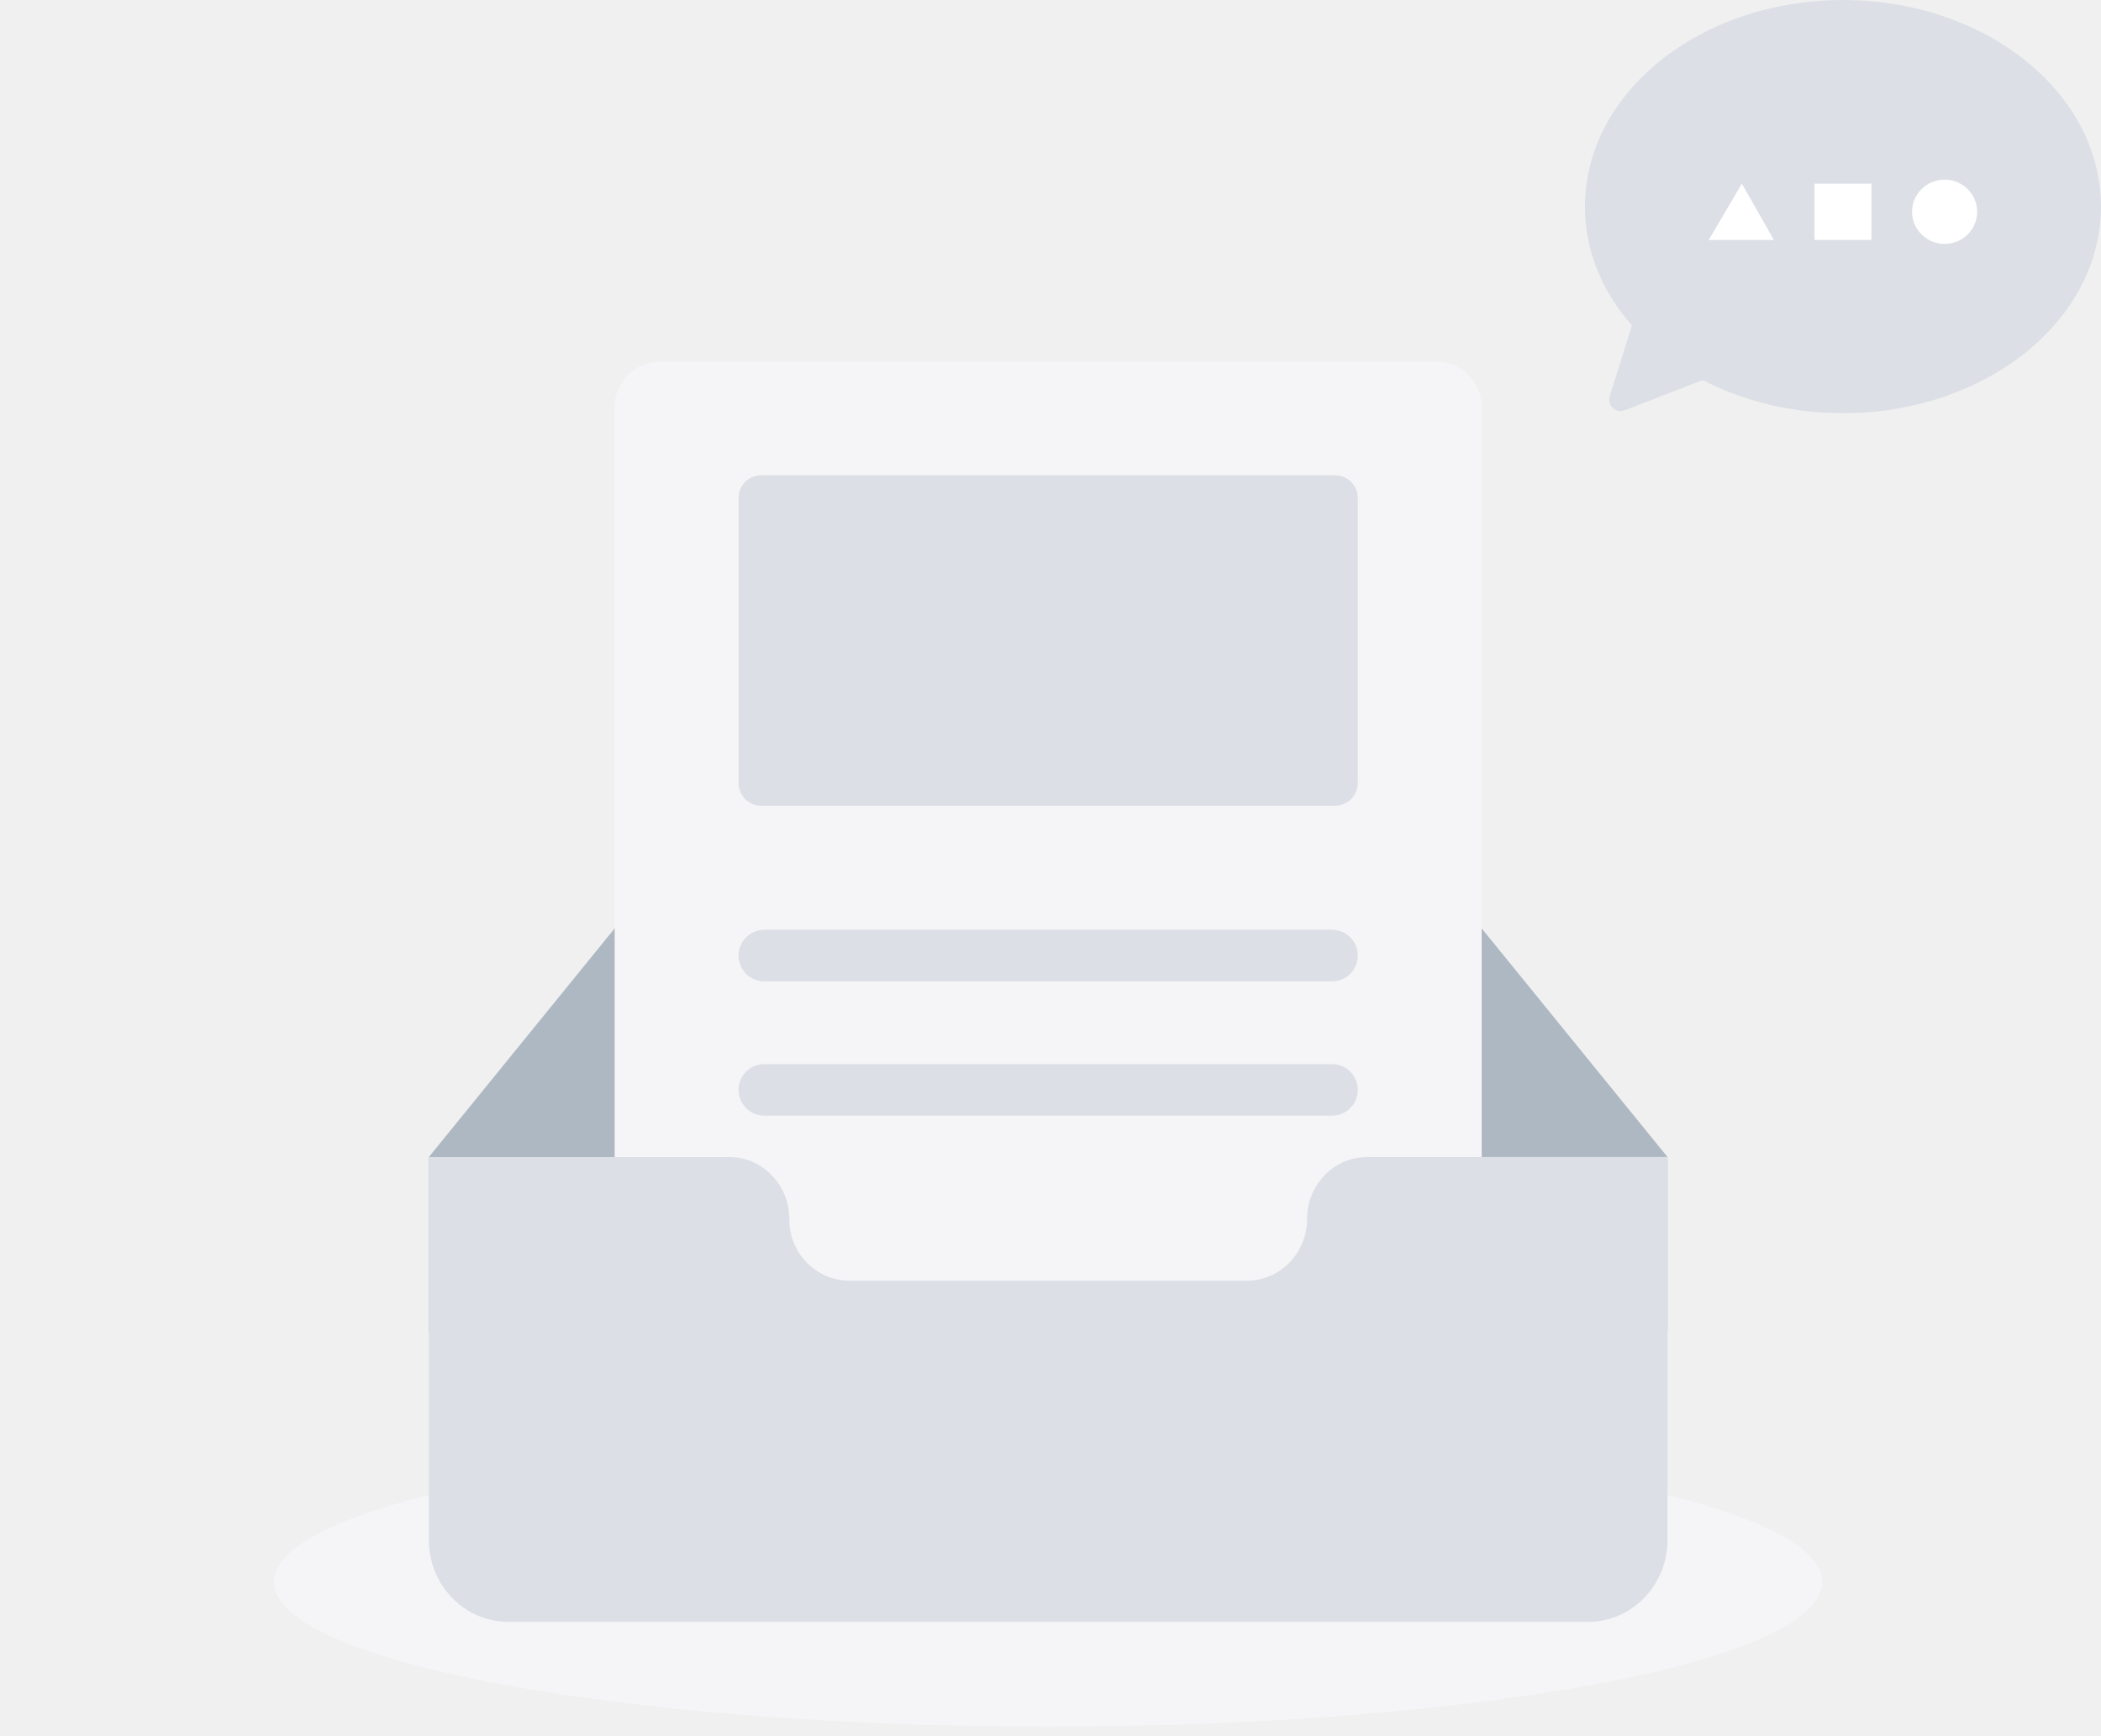
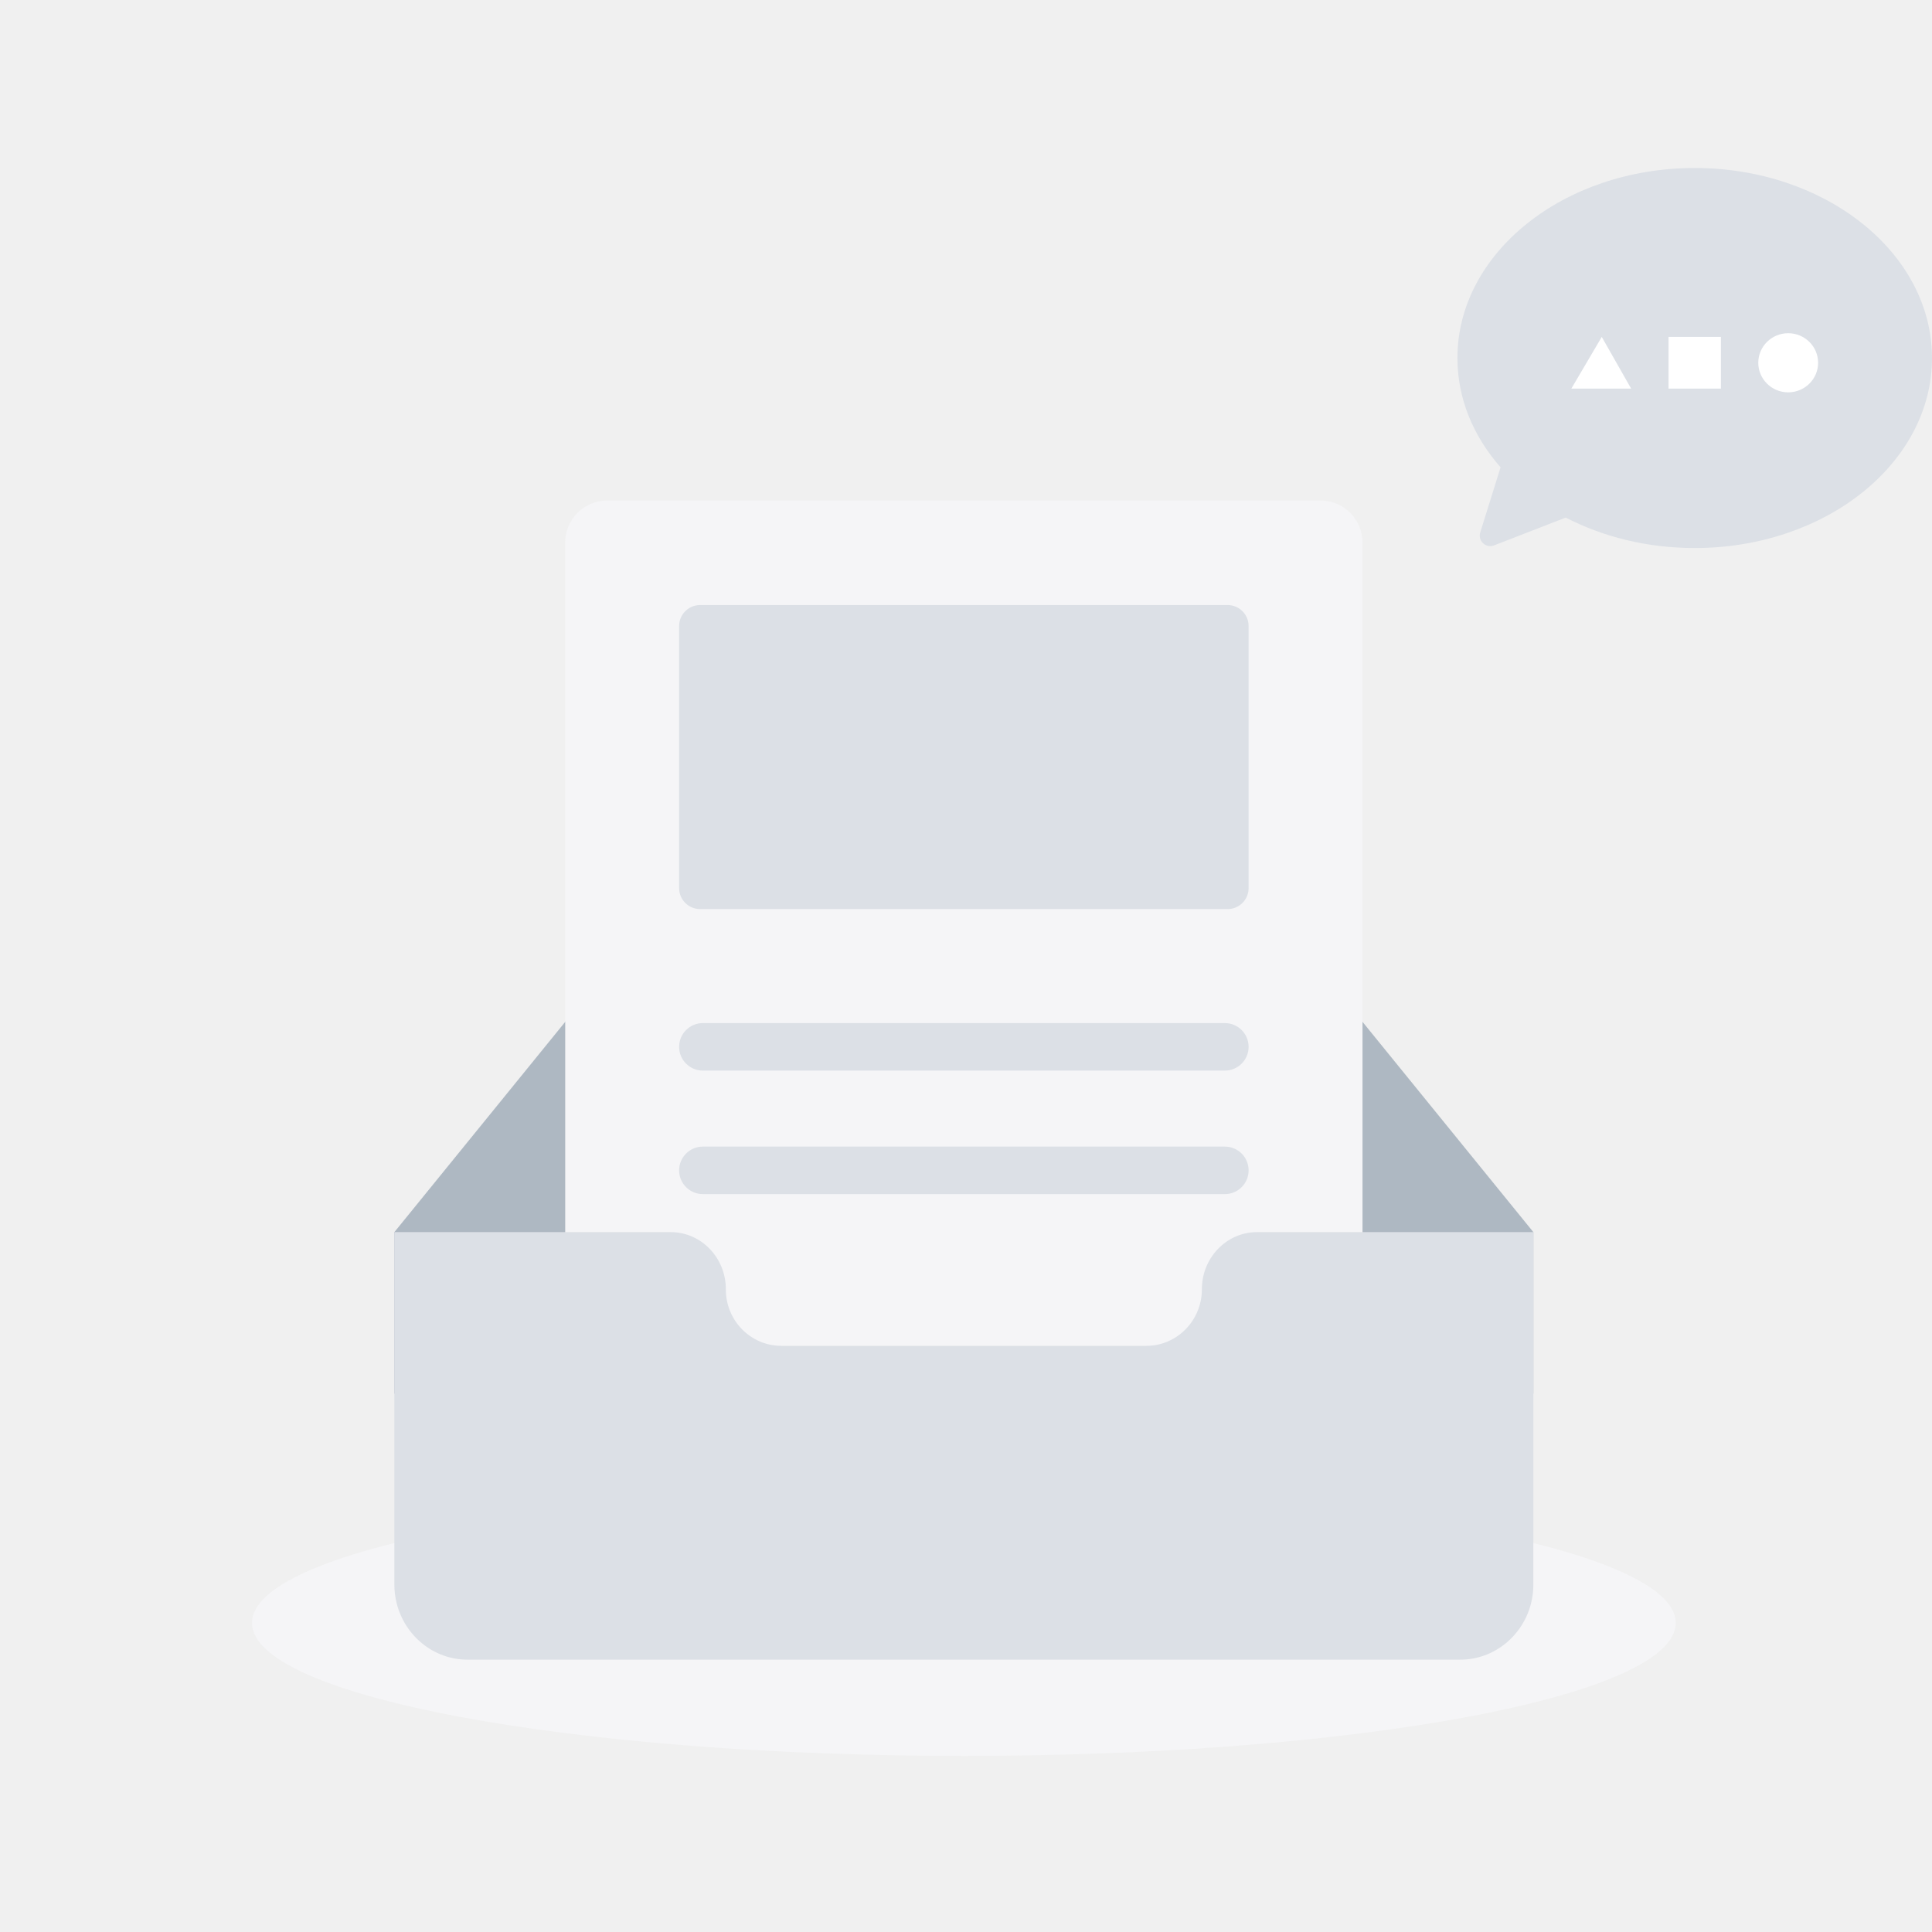
- <svg xmlns="http://www.w3.org/2000/svg" width="184" height="152" viewBox="0 0 184 152">
+ <svg viewBox="0 0 184 152" focusable="false" class="" data-icon="empty" width="1em" height="1em">
  <g fill="none" fillRule="evenodd">
    <g transform="translate(24 31.67)">
      <ellipse fillOpacity=".8" fill="#F5F5F7" cx="67.797" cy="106.89" rx="67.797" ry="12.668" />
      <path d="M122.034 69.674L98.109 40.229c-1.148-1.386-2.826-2.225-4.593-2.225h-51.44c-1.766 0-3.444.839-4.592 2.225L13.56 69.674v15.383h108.475V69.674z" fill="#AEB8C2" />
      <path d="M101.537 86.214L80.63 61.102c-1.001-1.207-2.507-1.867-4.048-1.867H31.724c-1.54 0-3.047.66-4.048 1.867L6.769 86.214v13.792h94.768V86.214z" fill="url(#linearGradient-1)" transform="translate(13.56)" />
      <path d="M33.83 0h67.933a4 4 0 0 1 4 4v93.344a4 4 0 0 1-4 4H33.83a4 4 0 0 1-4-4V4a4 4 0 0 1 4-4z" fill="#F5F5F7" />
      <path d="M42.678 9.953h50.237a2 2 0 0 1 2 2V36.91a2 2 0 0 1-2 2H42.678a2 2 0 0 1-2-2V11.953a2 2 0 0 1 2-2zM42.94 49.767h49.713a2.262 2.262 0 1 1 0 4.524H42.94a2.262 2.262 0 0 1 0-4.524zM42.94 61.53h49.713a2.262 2.262 0 1 1 0 4.525H42.94a2.262 2.262 0 0 1 0-4.525zM121.813 105.032c-.775 3.071-3.497 5.36-6.735 5.36H20.515c-3.238 0-5.96-2.29-6.734-5.36a7.309 7.309 0 0 1-.222-1.79V69.675h26.318c2.907 0 5.25 2.448 5.25 5.42v.04c0 2.971 2.37 5.37 5.277 5.37h34.785c2.907 0 5.277-2.421 5.277-5.393V75.1c0-2.972 2.343-5.426 5.25-5.426h26.318v33.569c0 .617-.077 1.216-.221 1.789z" fill="#DCE0E6" />
    </g>
    <path d="M149.121 33.292l-6.83 2.65a1 1 0 0 1-1.317-1.23l1.937-6.207c-2.589-2.944-4.109-6.534-4.109-10.408C138.802 8.102 148.92 0 161.402 0 173.881 0 184 8.102 184 18.097c0 9.995-10.118 18.097-22.599 18.097-4.528 0-8.744-1.066-12.28-2.902z" fill="#DCE0E6" />
    <g transform="translate(149.65 15.383)" fill="#FFF">
      <ellipse cx="20.654" cy="3.167" rx="2.849" ry="2.815" />
      <path d="M5.698 5.63H0L2.898.704zM9.259.704h4.985V5.63H9.259z" />
    </g>
  </g>
</svg>
